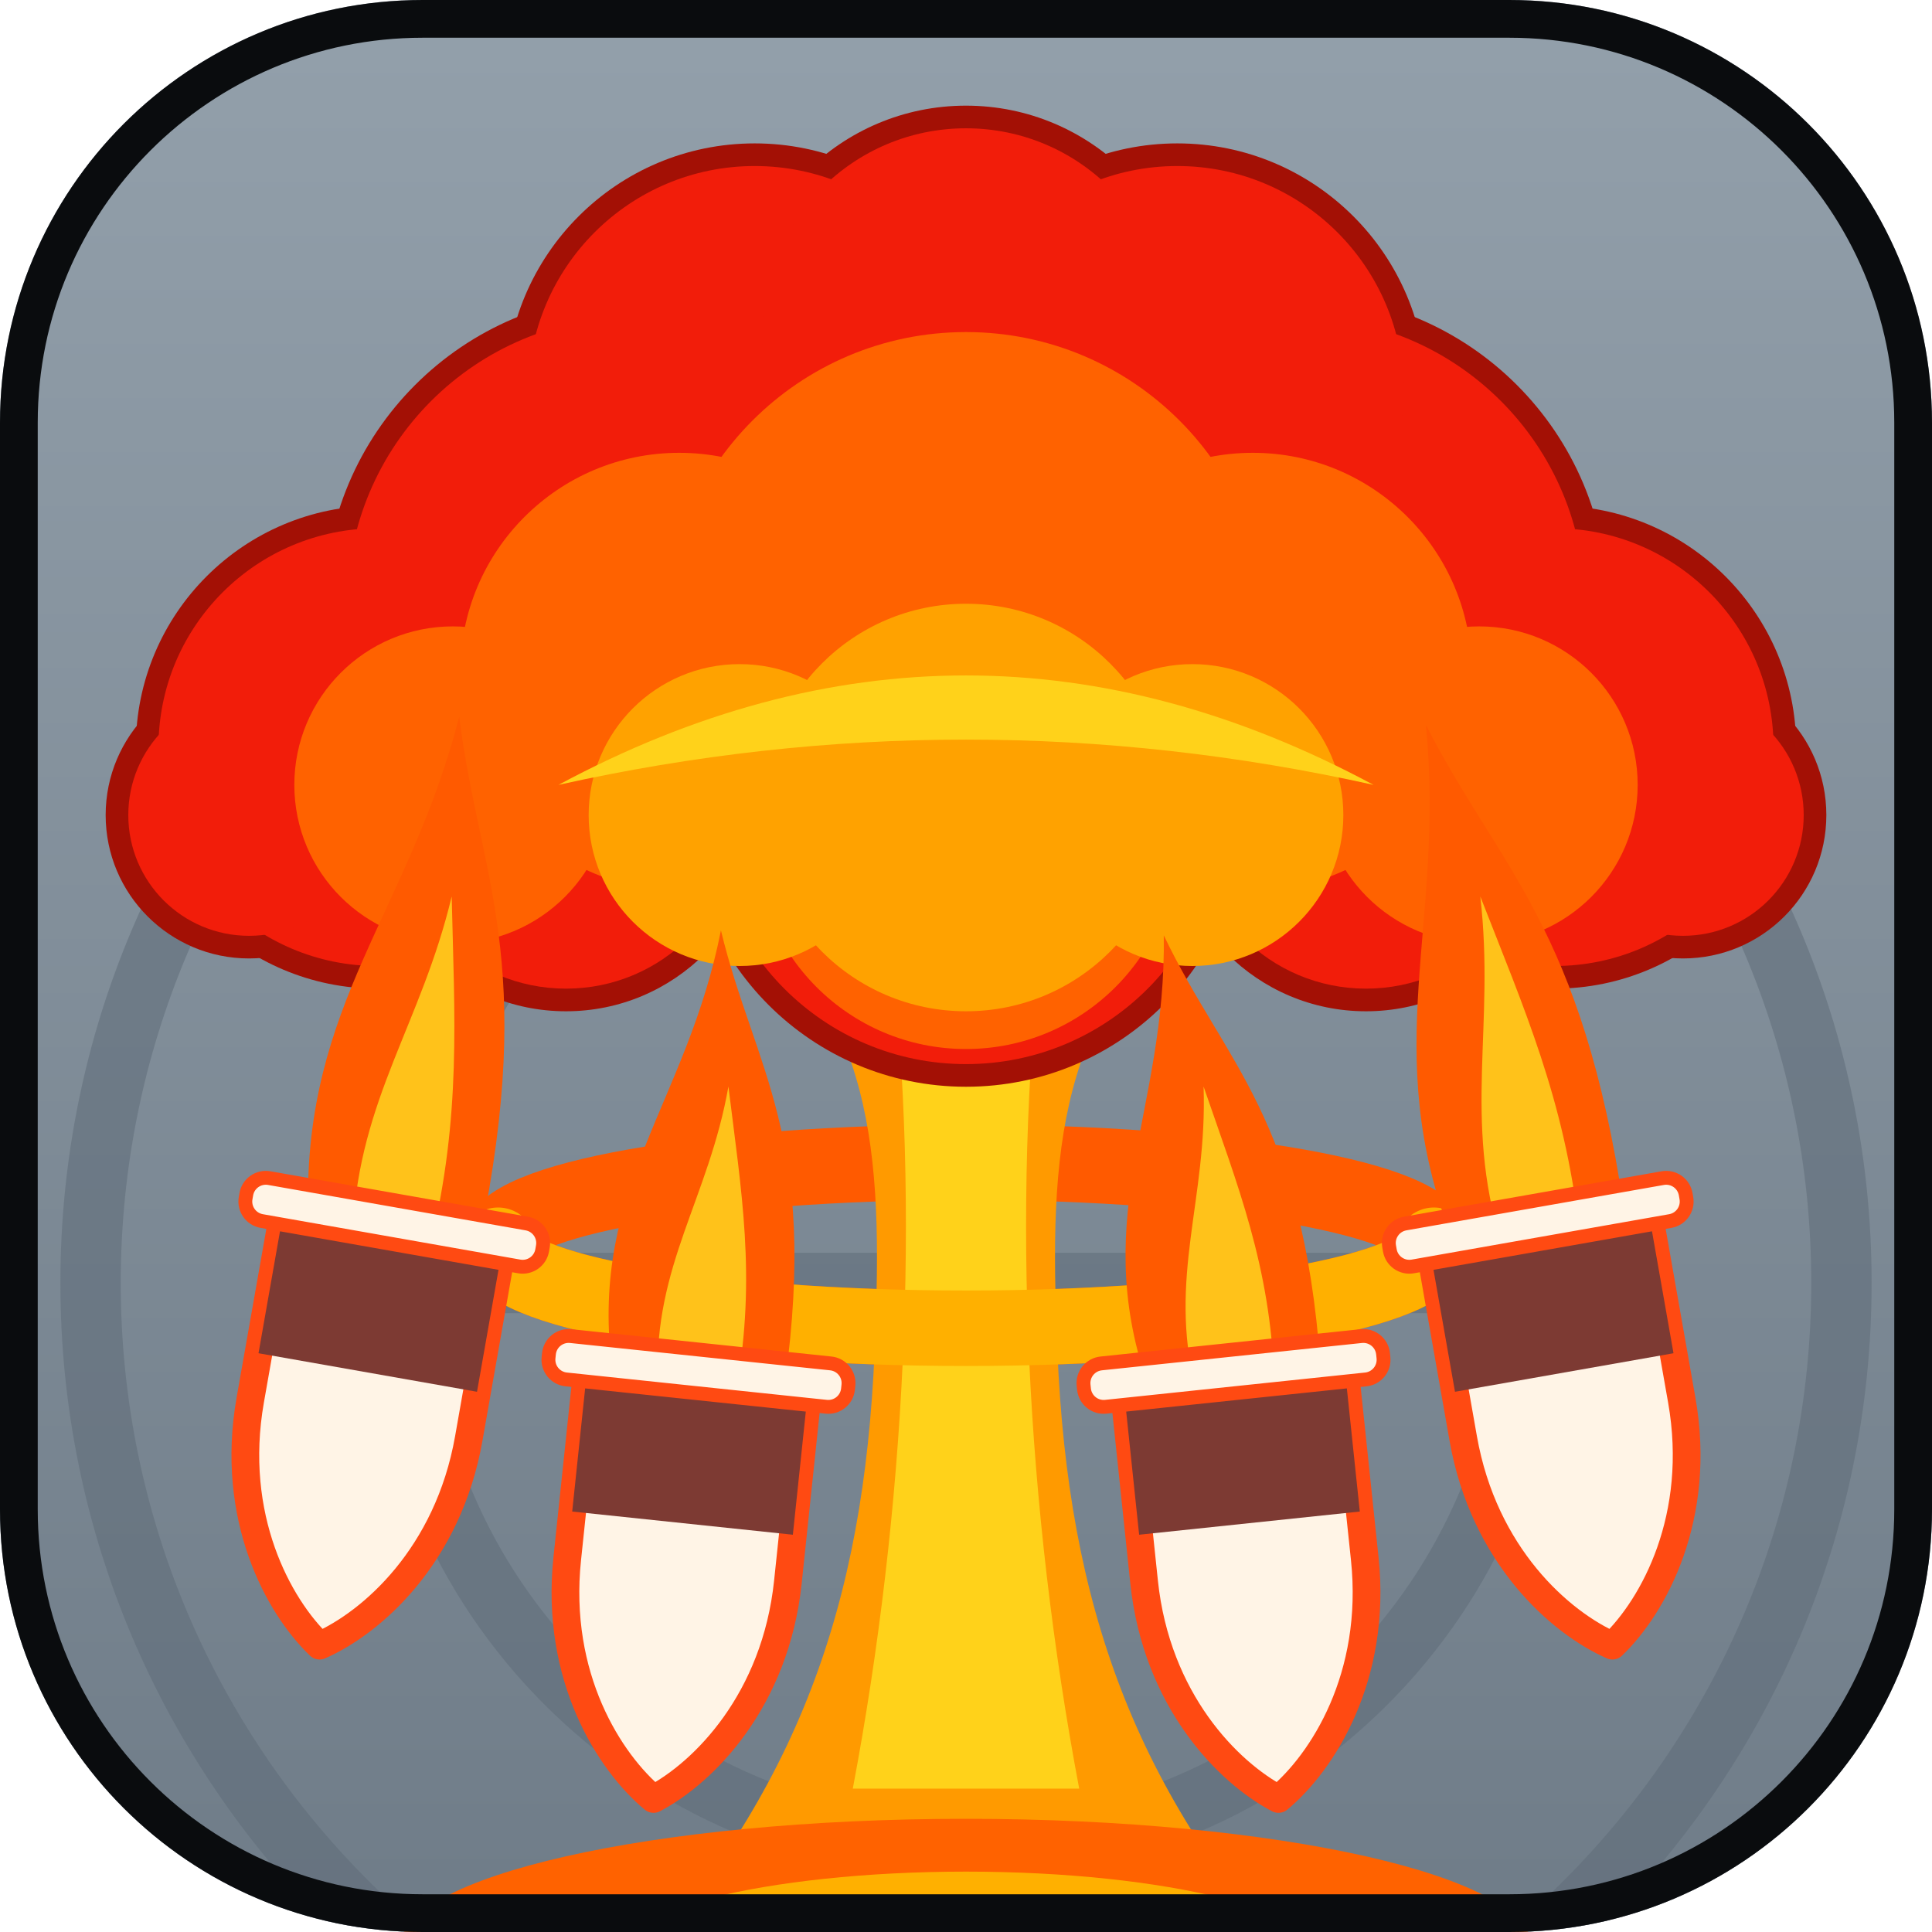
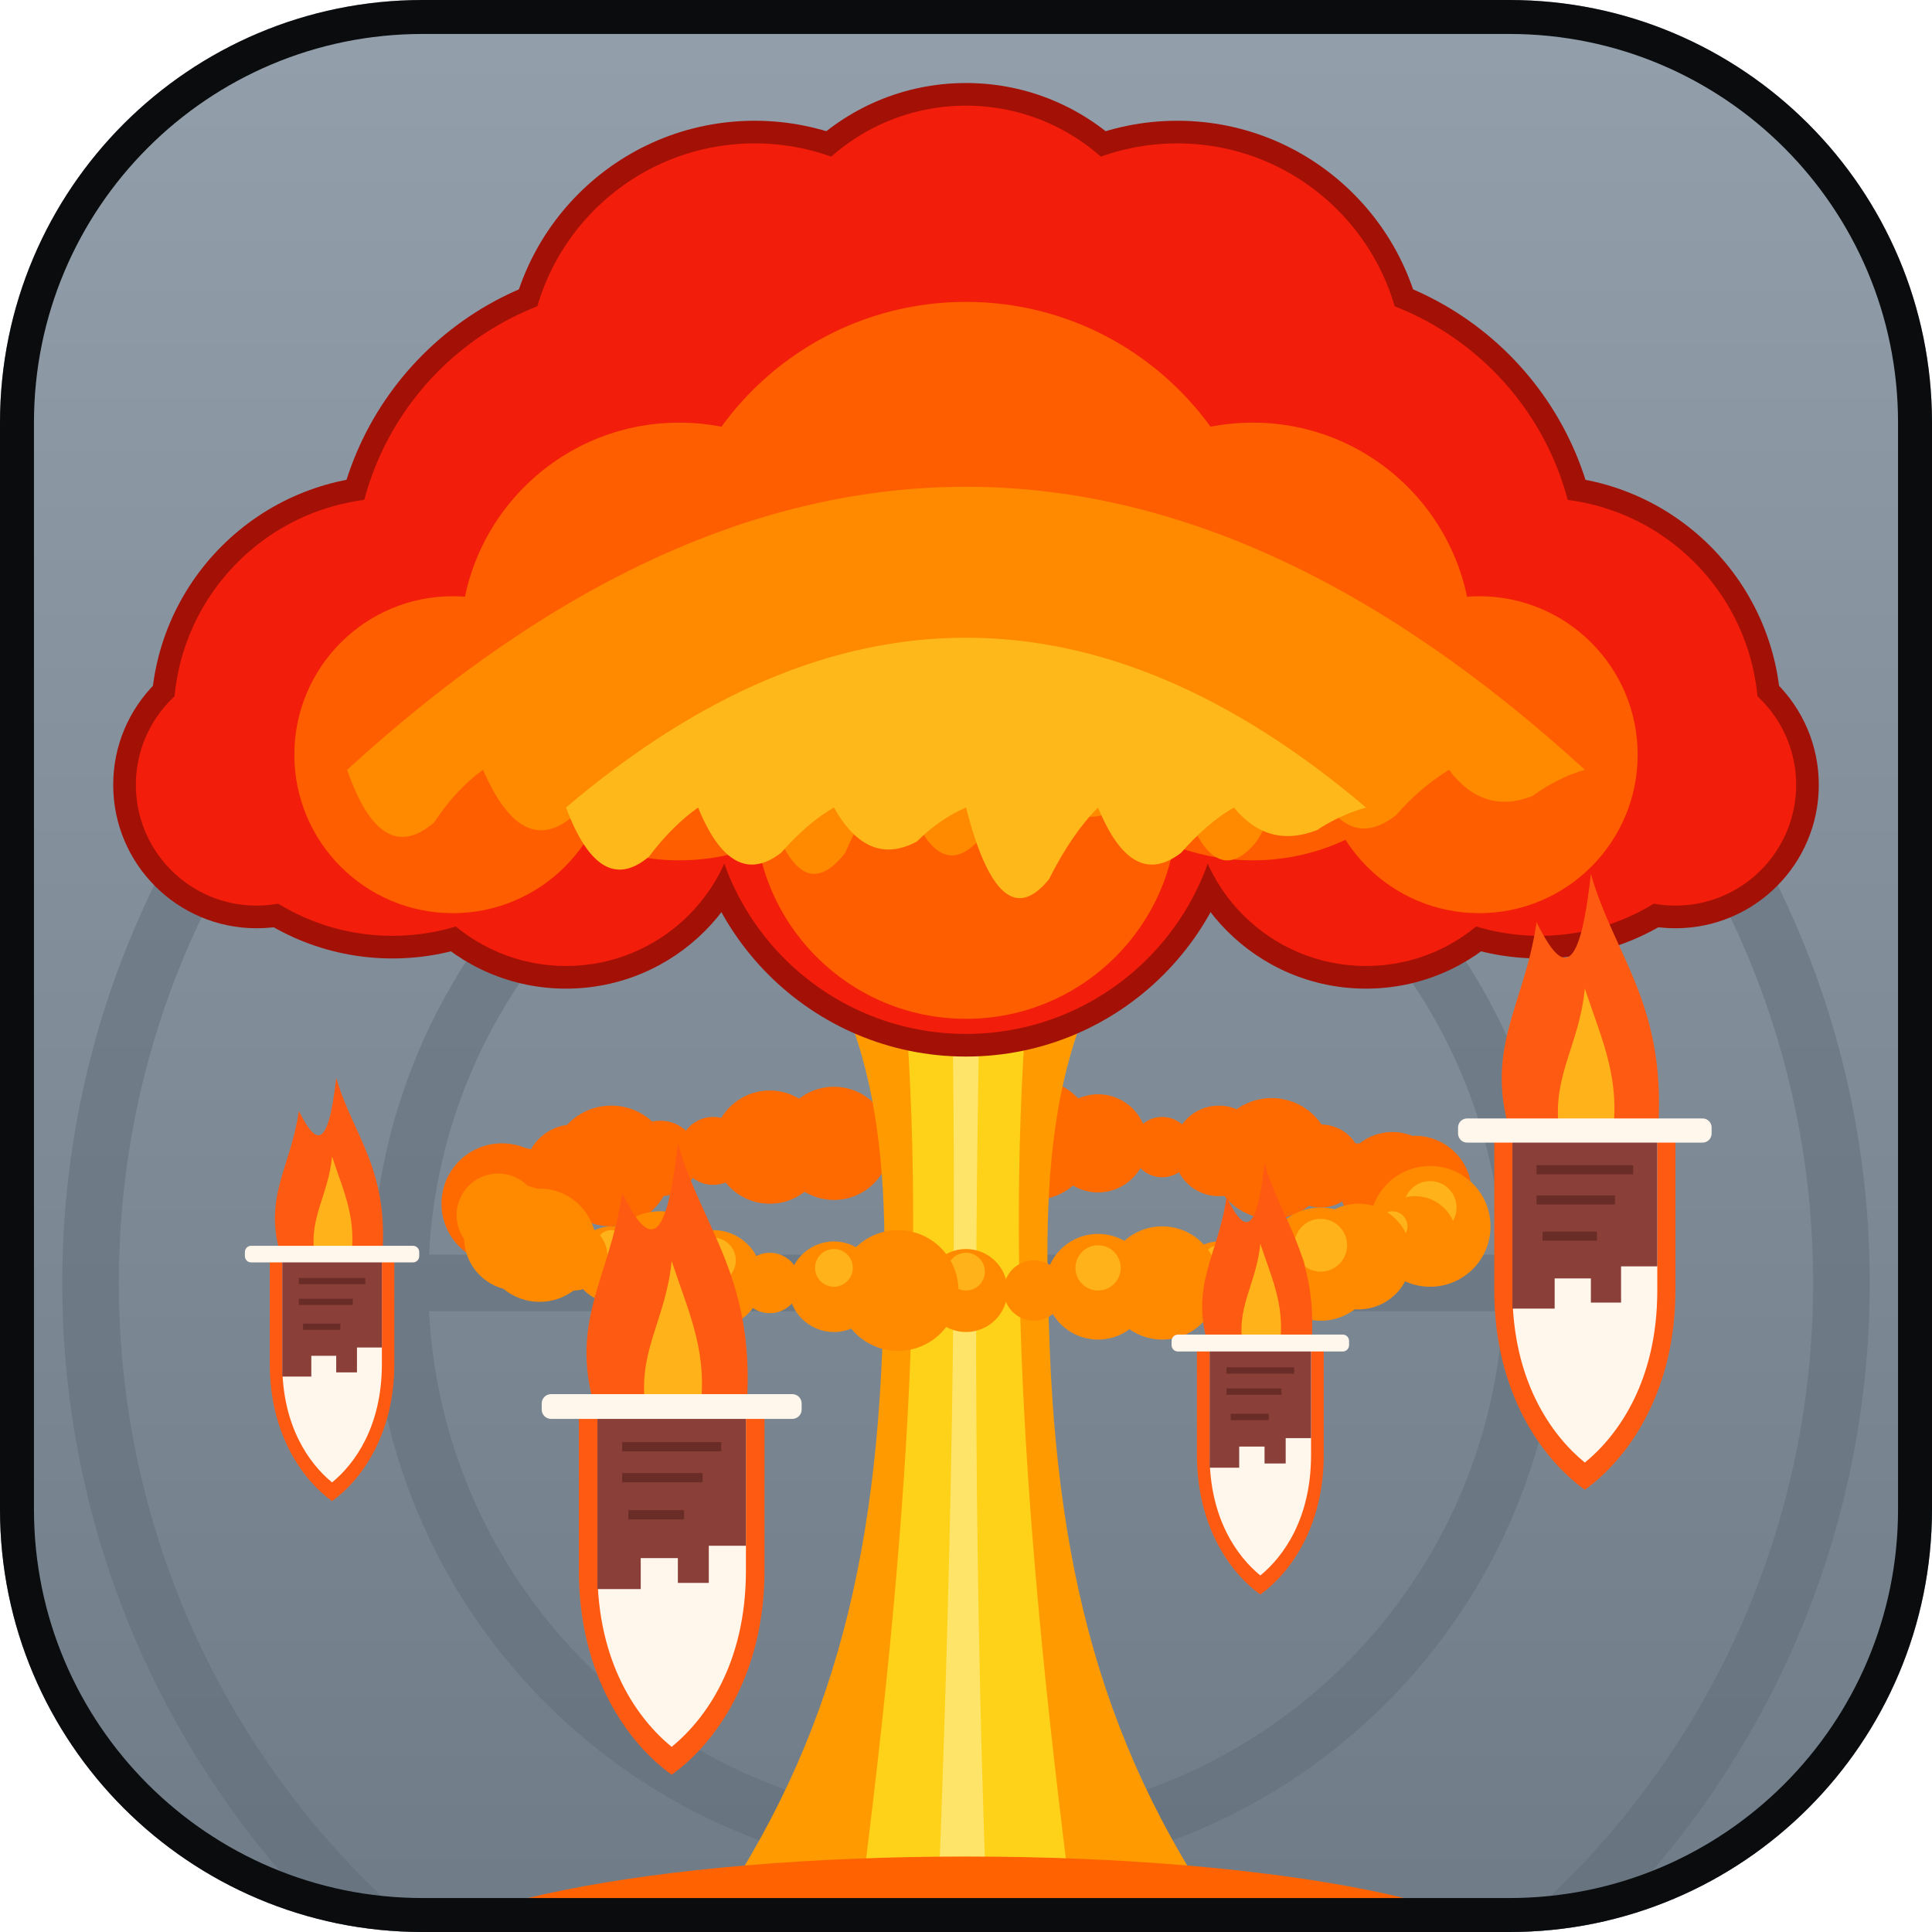
<svg xmlns="http://www.w3.org/2000/svg" viewBox="0 0 512 512">
  <defs>
    <linearGradient id="bg" x1="0" y1="0" x2="0" y2="1">
      <stop offset="0" stop-color="#93a0ab" />
      <stop offset="1" stop-color="#6f7c88" />
    </linearGradient>
    <clipPath id="tile">
      <rect width="512" height="512" rx="112" />
    </clipPath>
  </defs>
  <g clip-path="url(#tile)">
    <rect width="512" height="512" fill="url(#bg)" />
-     <g fill="none" stroke="#5f6c78" stroke-width="16" opacity=".55">
+     <g fill="none" stroke="#5f6c78" stroke-width="15" opacity=".5">
      <circle cx="256" cy="340" r="150" />
      <circle cx="256" cy="340" r="232" />
      <path d="M256 190V490M106 340H406" />
    </g>
-     <ellipse cx="256" cy="330" rx="124" ry="22" fill="none" stroke="#ff5a00" stroke-width="20" />
-     <path d="M190 232 C230 266 234 300 232 352 C230 420 214 470 170 520 H342 C298 470 282 420 280 352 C278 300 282 266 322 232Z" fill="#ff9a00" />
-     <path d="M236 250 C244 320 240 400 226 474 H286 C272 400 268 320 276 250Z" fill="#ffd21a" />
-     <circle cx="256" cy="146" r="106" fill="#a31005" />
-     <circle cx="168" cy="160" r="82" fill="#a31005" />
-     <circle cx="344" cy="160" r="82" fill="#a31005" />
-     <circle cx="100" cy="198" r="64" fill="#a31005" />
-     <circle cx="412" cy="198" r="64" fill="#a31005" />
-     <circle cx="200" cy="104" r="66" fill="#a31005" />
-     <circle cx="312" cy="104" r="66" fill="#a31005" />
-     <circle cx="256" cy="88" r="60" fill="#a31005" />
-     <circle cx="150" cy="216" r="52" fill="#a31005" />
-     <circle cx="362" cy="216" r="52" fill="#a31005" />
-     <circle cx="256" cy="214" r="74" fill="#a31005" />
-     <circle cx="66" cy="216" r="38" fill="#a31005" />
-     <circle cx="446" cy="216" r="38" fill="#a31005" />
-     <circle cx="256" cy="146" r="100" fill="#f21d0a" />
-     <circle cx="168" cy="160" r="76" fill="#f21d0a" />
-     <circle cx="344" cy="160" r="76" fill="#f21d0a" />
-     <circle cx="100" cy="198" r="58" fill="#f21d0a" />
-     <circle cx="412" cy="198" r="58" fill="#f21d0a" />
-     <circle cx="200" cy="104" r="60" fill="#f21d0a" />
-     <circle cx="312" cy="104" r="60" fill="#f21d0a" />
-     <circle cx="256" cy="88" r="54" fill="#f21d0a" />
-     <circle cx="150" cy="216" r="46" fill="#f21d0a" />
-     <circle cx="362" cy="216" r="46" fill="#f21d0a" />
-     <circle cx="256" cy="214" r="68" fill="#f21d0a" />
-     <circle cx="66" cy="216" r="32" fill="#f21d0a" />
-     <circle cx="446" cy="216" r="32" fill="#f21d0a" />
-     <circle cx="256" cy="168" r="80" fill="#ff6200" />
-     <circle cx="180" cy="178" r="58" fill="#ff6200" />
-     <circle cx="332" cy="178" r="58" fill="#ff6200" />
-     <circle cx="120" cy="208" r="42" fill="#ff6200" />
-     <circle cx="392" cy="208" r="42" fill="#ff6200" />
-     <circle cx="256" cy="222" r="56" fill="#ff6200" />
-     <circle cx="256" cy="214" r="54" fill="#ffa200" />
-     <circle cx="196" cy="216" r="40" fill="#ffa200" />
-     <circle cx="316" cy="216" r="40" fill="#ffa200" />
-     <path d="M148 208 Q256 150 364 208 Q256 184 148 208Z" fill="#ffd21a" />
-     <path d="M132 330 A124 22 0 0 0 380 330" fill="none" stroke="#ffb000" stroke-width="20" stroke-linecap="round" />
-     <g transform="translate(96 372) rotate(10) scale(1.05)">
-       <g transform="scale(1 1.5) translate(0 15.33333)">
-         <path d="M-22 -46 C-32 -80 -10 -98 -6 -132 C6 -106 24 -94 22 -46Z" fill="#ff5a00" />
-         <path d="M-10 -44 C-14 -66 -2 -80 0 -102 C6 -82 12 -66 10 -44Z" fill="#ffc21a" />
-       </g>
-       <path d="M-28 -44 H28 V4 C28 34 12 54 0 62 C-12 54 -28 34 -28 4Z" fill="#fff4e6" stroke="#ff4a12" stroke-width="7" stroke-linejoin="round" />
-       <path d="M-28 -44 H28 V-8 H-28Z" fill="#7d3a33" />
-       <rect x="-38" y="-52" width="76" height="11" rx="5" fill="#fff4e6" stroke="#ff4a12" stroke-width="3.5" />
+     <circle cx="133" cy="319" r="16" fill="#ff6a00" />
+     <circle cx="137" cy="316" r="12" fill="#ff6a00" />
+     <circle cx="143" cy="314" r="8" fill="#ff6a00" />
+     <circle cx="152" cy="311" r="13" fill="#ff6a00" />
+     <circle cx="162" cy="309" r="16" fill="#ff6a00" />
+     <circle cx="175" cy="307" r="10" fill="#ff6a00" />
+     <circle cx="189" cy="305" r="9" fill="#ff6a00" />
+     <circle cx="204" cy="304" r="15" fill="#ff6a00" />
+     <circle cx="221" cy="303" r="15" fill="#ff6a00" />
+     <circle cx="238" cy="302" r="9" fill="#ff6a00" />
+     <circle cx="256" cy="302" r="10" fill="#ff6a00" />
+     <circle cx="274" cy="302" r="16" fill="#ff6a00" />
+     <circle cx="291" cy="303" r="13" fill="#ff6a00" />
+     <circle cx="308" cy="304" r="8" fill="#ff6a00" />
+     <circle cx="323" cy="305" r="12" fill="#ff6a00" />
+     <circle cx="337" cy="307" r="16" fill="#ff6a00" />
+     <circle cx="350" cy="309" r="11" fill="#ff6a00" />
+     <circle cx="360" cy="311" r="8" fill="#ff6a00" />
+     <circle cx="369" cy="314" r="14" fill="#ff6a00" />
+     <circle cx="375" cy="316" r="15" fill="#ff6a00" />
+     <circle cx="379" cy="319" r="9" fill="#ff6a00" />
+     <path d="M196 226 C232 262 236 300 234 352 C232 420 218 470 180 520 H332 C294 470 280 420 278 352 C276 300 280 262 316 226Z" fill="#ff9a00" />
+     <path d="M238 246 C246 320 242 400 226 520 H286 C270 400 266 320 274 246Z" fill="#ffd21a" />
+     <path d="M252 250 C254 330 252 420 248 520 H262 C258 420 258 330 260 250Z" fill="#fff0a0" opacity=".6" />
+     <circle cx="256" cy="140" r="104" fill="#a31005" />
+     <circle cx="170" cy="152" r="82" fill="#a31005" />
+     <circle cx="342" cy="152" r="82" fill="#a31005" />
+     <circle cx="104" cy="190" r="64" fill="#a31005" />
+     <circle cx="408" cy="190" r="64" fill="#a31005" />
+     <circle cx="200" cy="98" r="66" fill="#a31005" />
+     <circle cx="312" cy="98" r="66" fill="#a31005" />
+     <circle cx="256" cy="82" r="60" fill="#a31005" />
+     <circle cx="150" cy="210" r="52" fill="#a31005" />
+     <circle cx="362" cy="210" r="52" fill="#a31005" />
+     <circle cx="256" cy="206" r="74" fill="#a31005" />
+     <circle cx="68" cy="208" r="38" fill="#a31005" />
+     <circle cx="444" cy="208" r="38" fill="#a31005" />
+     <circle cx="256" cy="140" r="98" fill="#f21d0a" />
+     <circle cx="170" cy="152" r="76" fill="#f21d0a" />
+     <circle cx="342" cy="152" r="76" fill="#f21d0a" />
+     <circle cx="104" cy="190" r="58" fill="#f21d0a" />
+     <circle cx="408" cy="190" r="58" fill="#f21d0a" />
+     <circle cx="200" cy="98" r="60" fill="#f21d0a" />
+     <circle cx="312" cy="98" r="60" fill="#f21d0a" />
+     <circle cx="256" cy="82" r="54" fill="#f21d0a" />
+     <circle cx="150" cy="210" r="46" fill="#f21d0a" />
+     <circle cx="362" cy="210" r="46" fill="#f21d0a" />
+     <circle cx="256" cy="206" r="68" fill="#f21d0a" />
+     <circle cx="68" cy="208" r="32" fill="#f21d0a" />
+     <circle cx="444" cy="208" r="32" fill="#f21d0a" />
+     <circle cx="256" cy="160" r="80" fill="#ff5e00" />
+     <circle cx="180" cy="170" r="58" fill="#ff5e00" />
+     <circle cx="332" cy="170" r="58" fill="#ff5e00" />
+     <circle cx="120" cy="200" r="42" fill="#ff5e00" />
+     <circle cx="392" cy="200" r="42" fill="#ff5e00" />
+     <circle cx="256" cy="214" r="56" fill="#ff5e00" />
+     <path d="M92 204 L92 204 Q101 230 115 218 Q121 209 128 204 L128 204 Q138 227 151 217 Q158 209 165 204 L165 204 Q174 220 187 213 Q194 207 201 204 L201 204 Q210 244 224 226 Q230 212 238 204 L238 204 Q247 237 260 222 Q267 211 274 204 L274 204 Q283 222 297 214 Q303 208 311 204 L311 204 Q320 239 333 223 Q340 211 347 204 L347 204 Q356 227 370 216 Q376 209 384 204 L384 204 Q393 216 406 211 Q413 206 420 204 Q256 54 92 204Z" fill="#ff8a00" />
+     <path d="M150 214 L150 214 Q159 238 172 227 Q178 219 185 214 L185 214 Q194 236 207 226 Q214 218 221 214 L221 214 Q230 230 243 223 Q249 217 256 214 L256 214 Q265 249 278 233 Q284 221 291 214 L291 214 Q300 236 313 226 Q320 218 327 214 L327 214 Q336 225 349 220 Q355 216 362 214 Q256 124 150 214Z" fill="#ffb81a" />
+     <circle cx="380" cy="322" r="12" fill="#ff8a00" />
+     <circle cx="379" cy="325" r="16" fill="#ff8a00" />
+     <circle cx="379" cy="320" r="7" fill="#ffb21a" />
+     <circle cx="375" cy="328" r="11" fill="#ff8a00" />
+     <circle cx="369" cy="330" r="8" fill="#ff8a00" />
+     <circle cx="369" cy="325" r="4" fill="#ffb21a" />
+     <circle cx="360" cy="333" r="14" fill="#ff8a00" />
+     <circle cx="350" cy="335" r="15" fill="#ff8a00" />
+     <circle cx="350" cy="330" r="7" fill="#ffb21a" />
+     <circle cx="337" cy="337" r="9" fill="#ff8a00" />
+     <circle cx="323" cy="339" r="10" fill="#ff8a00" />
+     <circle cx="323" cy="334" r="4" fill="#ffb21a" />
+     <circle cx="308" cy="340" r="15" fill="#ff8a00" />
+     <circle cx="291" cy="341" r="14" fill="#ff8a00" />
+     <circle cx="291" cy="336" r="6" fill="#ffb21a" />
+     <circle cx="274" cy="342" r="8" fill="#ff8a00" />
+     <circle cx="256" cy="342" r="11" fill="#ff8a00" />
+     <circle cx="256" cy="337" r="5" fill="#ffb21a" />
+     <circle cx="238" cy="342" r="16" fill="#ff8a00" />
+     <circle cx="221" cy="341" r="12" fill="#ff8a00" />
+     <circle cx="221" cy="336" r="5" fill="#ffb21a" />
+     <circle cx="204" cy="340" r="8" fill="#ff8a00" />
+     <circle cx="189" cy="339" r="13" fill="#ff8a00" />
+     <circle cx="189" cy="334" r="6" fill="#ffb21a" />
+     <circle cx="175" cy="337" r="16" fill="#ff8a00" />
+     <circle cx="162" cy="335" r="10" fill="#ff8a00" />
+     <circle cx="162" cy="330" r="4" fill="#ffb21a" />
+     <circle cx="152" cy="333" r="9" fill="#ff8a00" />
+     <circle cx="143" cy="330" r="15" fill="#ff8a00" />
+     <circle cx="143" cy="325" r="7" fill="#ffb21a" />
+     <circle cx="137" cy="328" r="14" fill="#ff8a00" />
+     <circle cx="133" cy="325" r="8" fill="#ff8a00" />
+     <circle cx="133" cy="320" r="4" fill="#ffb21a" />
+     <circle cx="132" cy="322" r="11" fill="#ff8a00" />
+     <g transform="translate(88 356) rotate(0) scale(0.55)">
+       <path d="M-24 -40 C-34 -70 -20 -84 -16 -112 C-8 -96 -2 -92 2 -128 C10 -100 28 -84 24 -40Z" fill="#ff5a12" />
+       <path d="M-8 -40 C-12 -60 -2 -70 0 -90 C6 -72 12 -60 9 -40Z" fill="#ffb21a" />
+       <path d="M-30 -42 H30 V10 C30 44 14 66 0 76 C-14 66 -30 44 -30 10Z" fill="#ff5a12" />
+       <path d="M-24 -40 H24 V10 C24 40 11 58 0 67 C-11 58 -24 40 -24 10Z" fill="#fff6ec" />
+       <path d="M-24 -40 H24 V2 H12 V14 H2 V6 H-10 V16 H-24Z" fill="#8a3f38" />
+       <path d="M-16 -30 H16 M-16 -20 H10 M-14 -8 H4" stroke="#6a2c27" stroke-width="3" fill="none" />
+       <rect x="-42" y="-47" width="84" height="8" rx="3" fill="#fff6ec" />
    </g>
-     <g transform="translate(180 412) rotate(6) scale(1.05)">
-       <g transform="scale(1 1.3) translate(0 10.61538)">
-         <path d="M-22 -46 C-32 -80 -10 -98 -6 -132 C6 -106 24 -94 22 -46Z" fill="#ff5a00" />
-         <path d="M-10 -44 C-14 -66 -2 -80 0 -102 C6 -82 12 -66 10 -44Z" fill="#ffc21a" />
-       </g>
-       <path d="M-28 -44 H28 V4 C28 34 12 54 0 62 C-12 54 -28 34 -28 4Z" fill="#fff4e6" stroke="#ff4a12" stroke-width="7" stroke-linejoin="round" />
-       <path d="M-28 -44 H28 V-8 H-28Z" fill="#7d3a33" />
-       <rect x="-38" y="-52" width="76" height="11" rx="5" fill="#fff4e6" stroke="#ff4a12" stroke-width="3.5" />
+     <g transform="translate(178 408) rotate(0) scale(0.82)">
+       <path d="M-24 -40 C-34 -70 -20 -84 -16 -112 C-8 -96 -2 -92 2 -128 C10 -100 28 -84 24 -40Z" fill="#ff5a12" />
+       <path d="M-8 -40 C-12 -60 -2 -70 0 -90 C6 -72 12 -60 9 -40Z" fill="#ffb21a" />
+       <path d="M-30 -42 H30 V10 C30 44 14 66 0 76 C-14 66 -30 44 -30 10Z" fill="#ff5a12" />
+       <path d="M-24 -40 H24 V10 C24 40 11 58 0 67 C-11 58 -24 40 -24 10Z" fill="#fff6ec" />
+       <path d="M-24 -40 H24 V2 H12 V14 H2 V6 H-10 V16 H-24Z" fill="#8a3f38" />
+       <path d="M-16 -30 H16 M-16 -20 H10 M-14 -8 H4" stroke="#6a2c27" stroke-width="3" fill="none" />
+       <rect x="-42" y="-47" width="84" height="8" rx="3" fill="#fff6ec" />
    </g>
-     <g transform="translate(332 412) rotate(-6) scale(1.05)">
-       <g transform="scale(1 1.3) translate(0 10.61538)">
-         <path d="M-22 -46 C-32 -80 -10 -98 -6 -132 C6 -106 24 -94 22 -46Z" fill="#ff5a00" />
-         <path d="M-10 -44 C-14 -66 -2 -80 0 -102 C6 -82 12 -66 10 -44Z" fill="#ffc21a" />
-       </g>
-       <path d="M-28 -44 H28 V4 C28 34 12 54 0 62 C-12 54 -28 34 -28 4Z" fill="#fff4e6" stroke="#ff4a12" stroke-width="7" stroke-linejoin="round" />
-       <path d="M-28 -44 H28 V-8 H-28Z" fill="#7d3a33" />
-       <rect x="-38" y="-52" width="76" height="11" rx="5" fill="#fff4e6" stroke="#ff4a12" stroke-width="3.5" />
+     <g transform="translate(334 380) rotate(0) scale(0.56)">
+       <path d="M-24 -40 C-34 -70 -20 -84 -16 -112 C-8 -96 -2 -92 2 -128 C10 -100 28 -84 24 -40Z" fill="#ff5a12" />
+       <path d="M-8 -40 C-12 -60 -2 -70 0 -90 C6 -72 12 -60 9 -40Z" fill="#ffb21a" />
+       <path d="M-30 -42 H30 V10 C30 44 14 66 0 76 C-14 66 -30 44 -30 10Z" fill="#ff5a12" />
+       <path d="M-24 -40 H24 V10 C24 40 11 58 0 67 C-11 58 -24 40 -24 10Z" fill="#fff6ec" />
+       <path d="M-24 -40 H24 V2 H12 V14 H2 V6 H-10 V16 H-24Z" fill="#8a3f38" />
+       <path d="M-16 -30 H16 M-16 -20 H10 M-14 -8 H4" stroke="#6a2c27" stroke-width="3" fill="none" />
+       <rect x="-42" y="-47" width="84" height="8" rx="3" fill="#fff6ec" />
    </g>
-     <g transform="translate(416 372) rotate(-10) scale(1.05)">
-       <g transform="scale(1 1.5) translate(0 15.33333)">
-         <path d="M-22 -46 C-32 -80 -10 -98 -6 -132 C6 -106 24 -94 22 -46Z" fill="#ff5a00" />
-         <path d="M-10 -44 C-14 -66 -2 -80 0 -102 C6 -82 12 -66 10 -44Z" fill="#ffc21a" />
-       </g>
-       <path d="M-28 -44 H28 V4 C28 34 12 54 0 62 C-12 54 -28 34 -28 4Z" fill="#fff4e6" stroke="#ff4a12" stroke-width="7" stroke-linejoin="round" />
-       <path d="M-28 -44 H28 V-8 H-28Z" fill="#7d3a33" />
-       <rect x="-38" y="-52" width="76" height="11" rx="5" fill="#fff4e6" stroke="#ff4a12" stroke-width="3.5" />
+     <g transform="translate(420 334) rotate(0) scale(0.8)">
+       <path d="M-24 -40 C-34 -70 -20 -84 -16 -112 C-8 -96 -2 -92 2 -128 C10 -100 28 -84 24 -40Z" fill="#ff5a12" />
+       <path d="M-8 -40 C-12 -60 -2 -70 0 -90 C6 -72 12 -60 9 -40Z" fill="#ffb21a" />
+       <path d="M-30 -42 H30 V10 C30 44 14 66 0 76 C-14 66 -30 44 -30 10Z" fill="#ff5a12" />
+       <path d="M-24 -40 H24 V10 C24 40 11 58 0 67 C-11 58 -24 40 -24 10Z" fill="#fff6ec" />
+       <path d="M-24 -40 H24 V2 H12 V14 H2 V6 H-10 V16 H-24Z" fill="#8a3f38" />
+       <path d="M-16 -30 H16 M-16 -20 H10 M-14 -8 H4" stroke="#6a2c27" stroke-width="3" fill="none" />
+       <rect x="-42" y="-47" width="84" height="8" rx="3" fill="#fff6ec" />
    </g>
-     <ellipse cx="256" cy="516" rx="150" ry="34" fill="#ff6200" />
-     <ellipse cx="256" cy="520" rx="96" ry="24" fill="#ffb000" />
-     <rect width="512" height="512" rx="112" fill="none" stroke="#0a0c0e" stroke-width="20" />
+     <ellipse cx="256" cy="522" rx="150" ry="30" fill="#ff6200" />
+     <ellipse cx="256" cy="524" rx="96" ry="20" fill="#ffb000" />
+     <rect width="512" height="512" rx="112" fill="none" stroke="#0a0c0e" stroke-width="18" />
  </g>
</svg>
